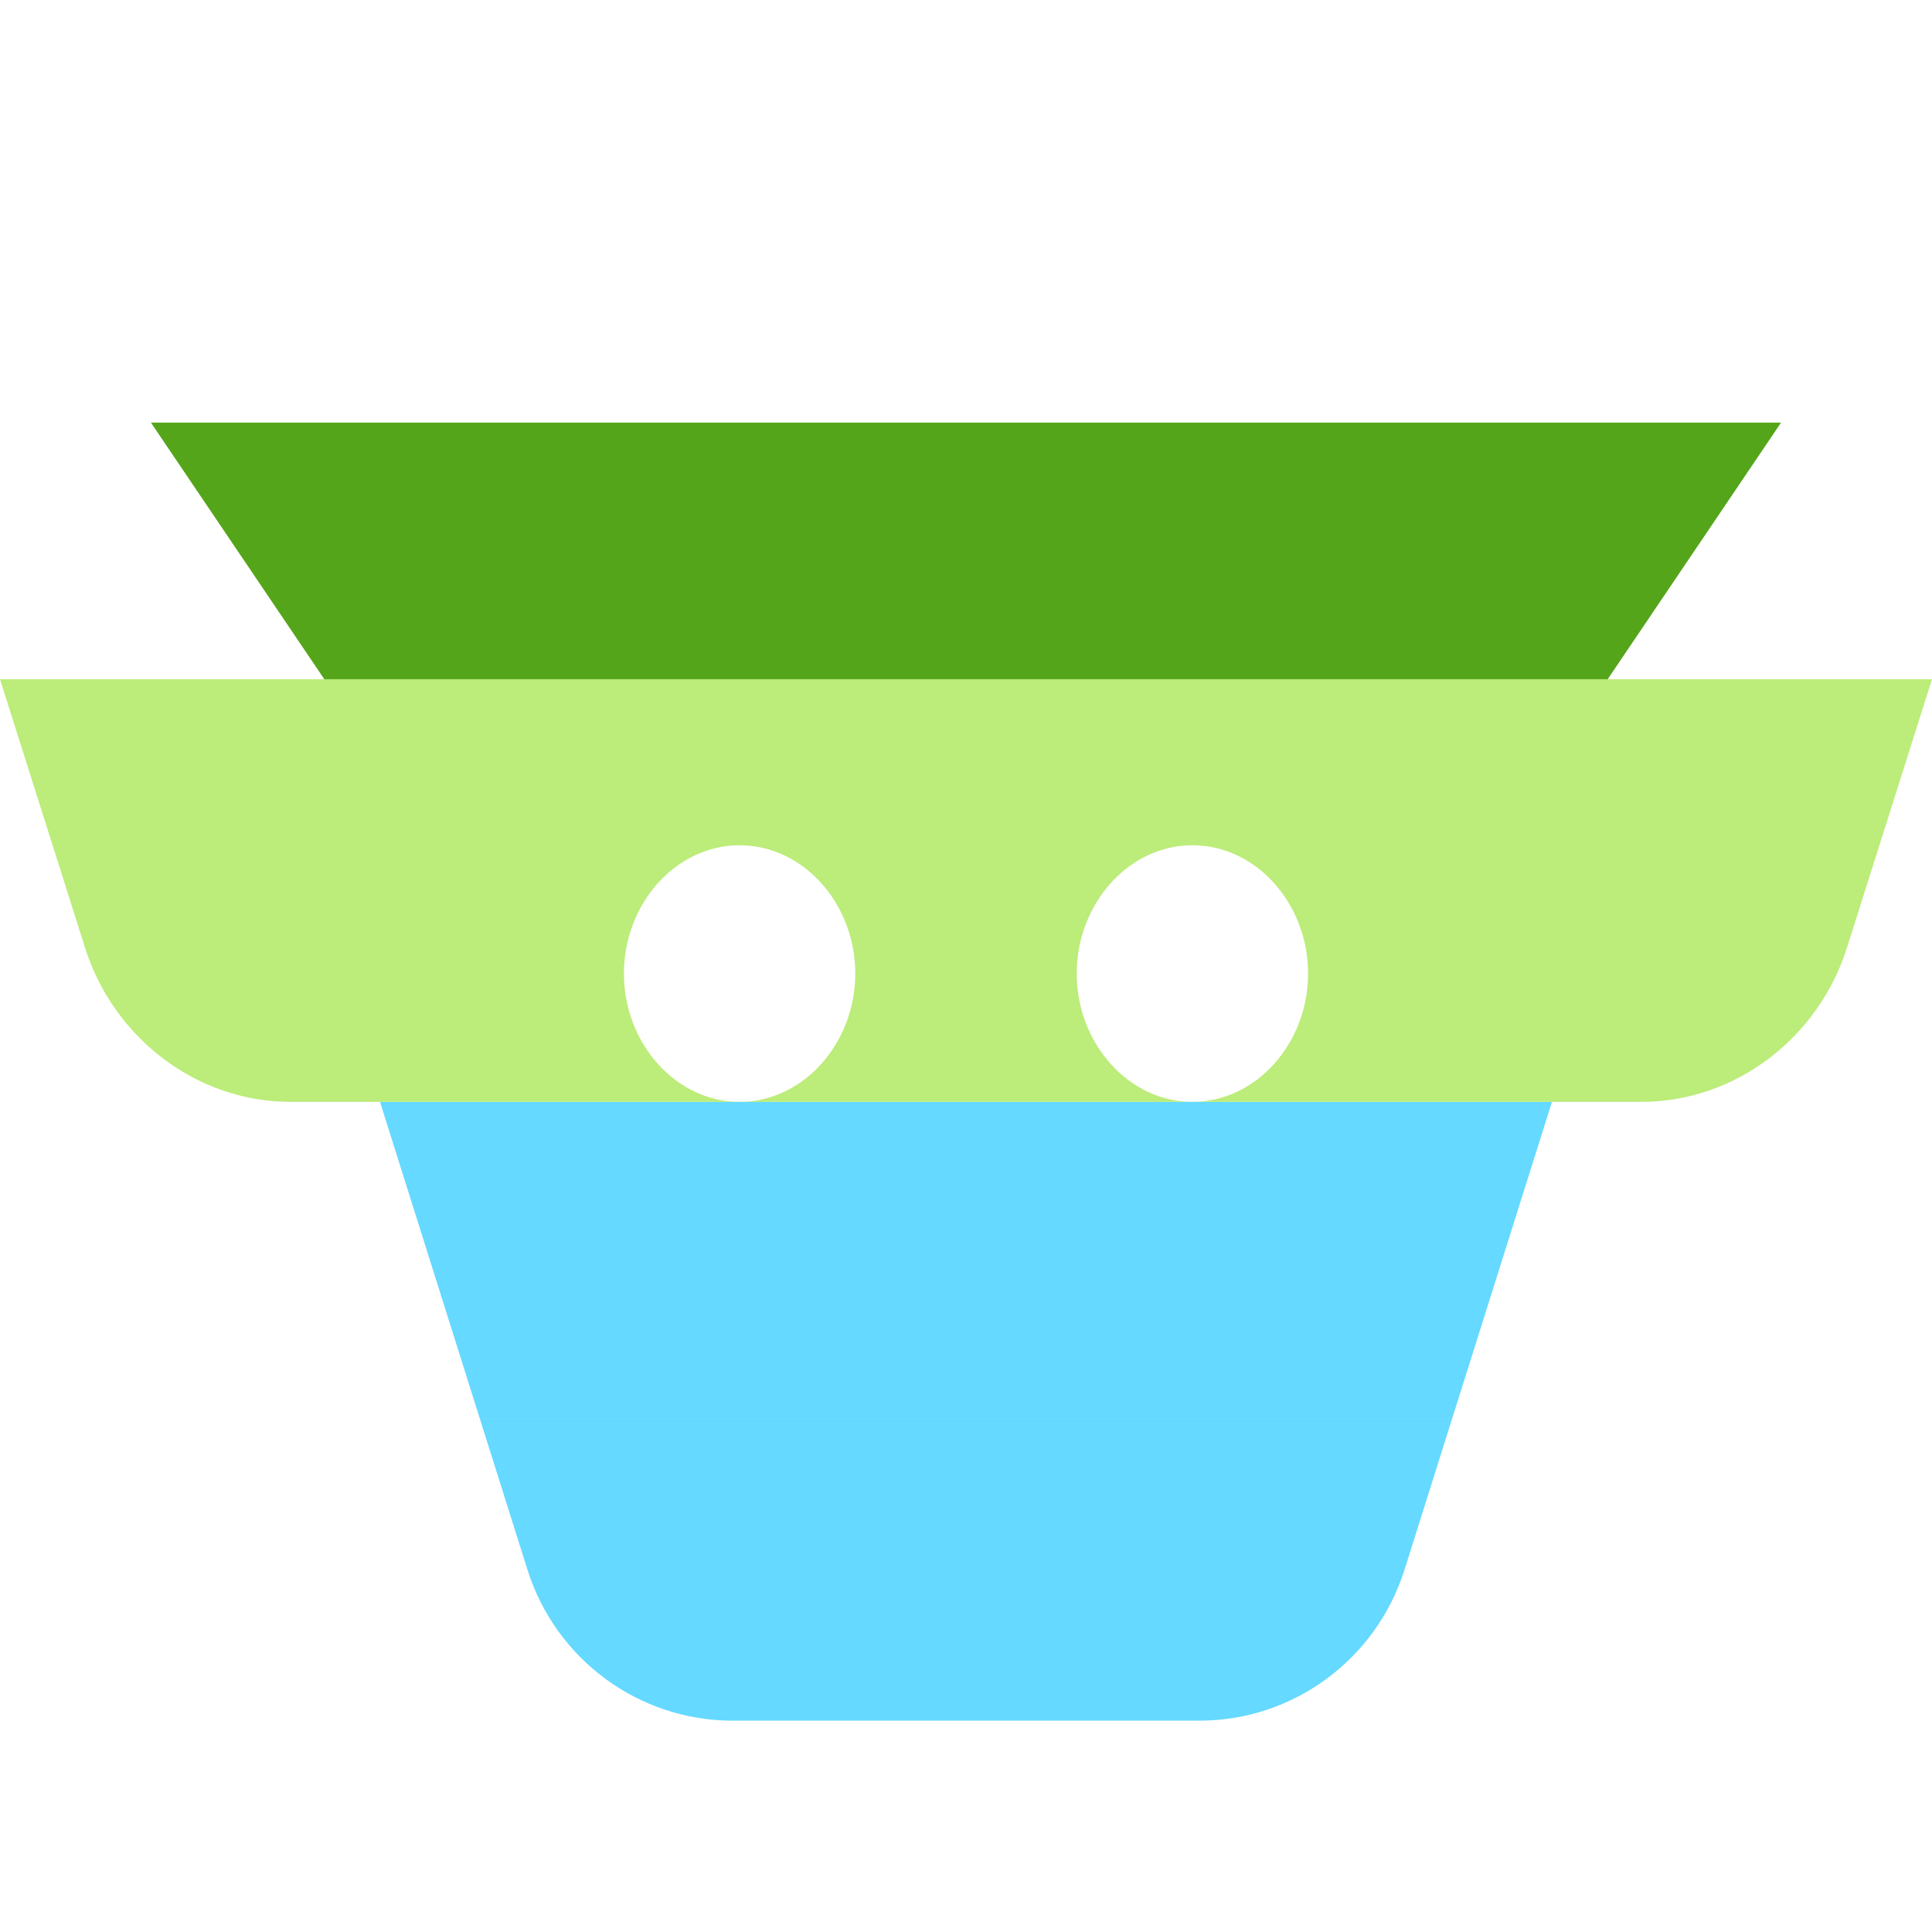
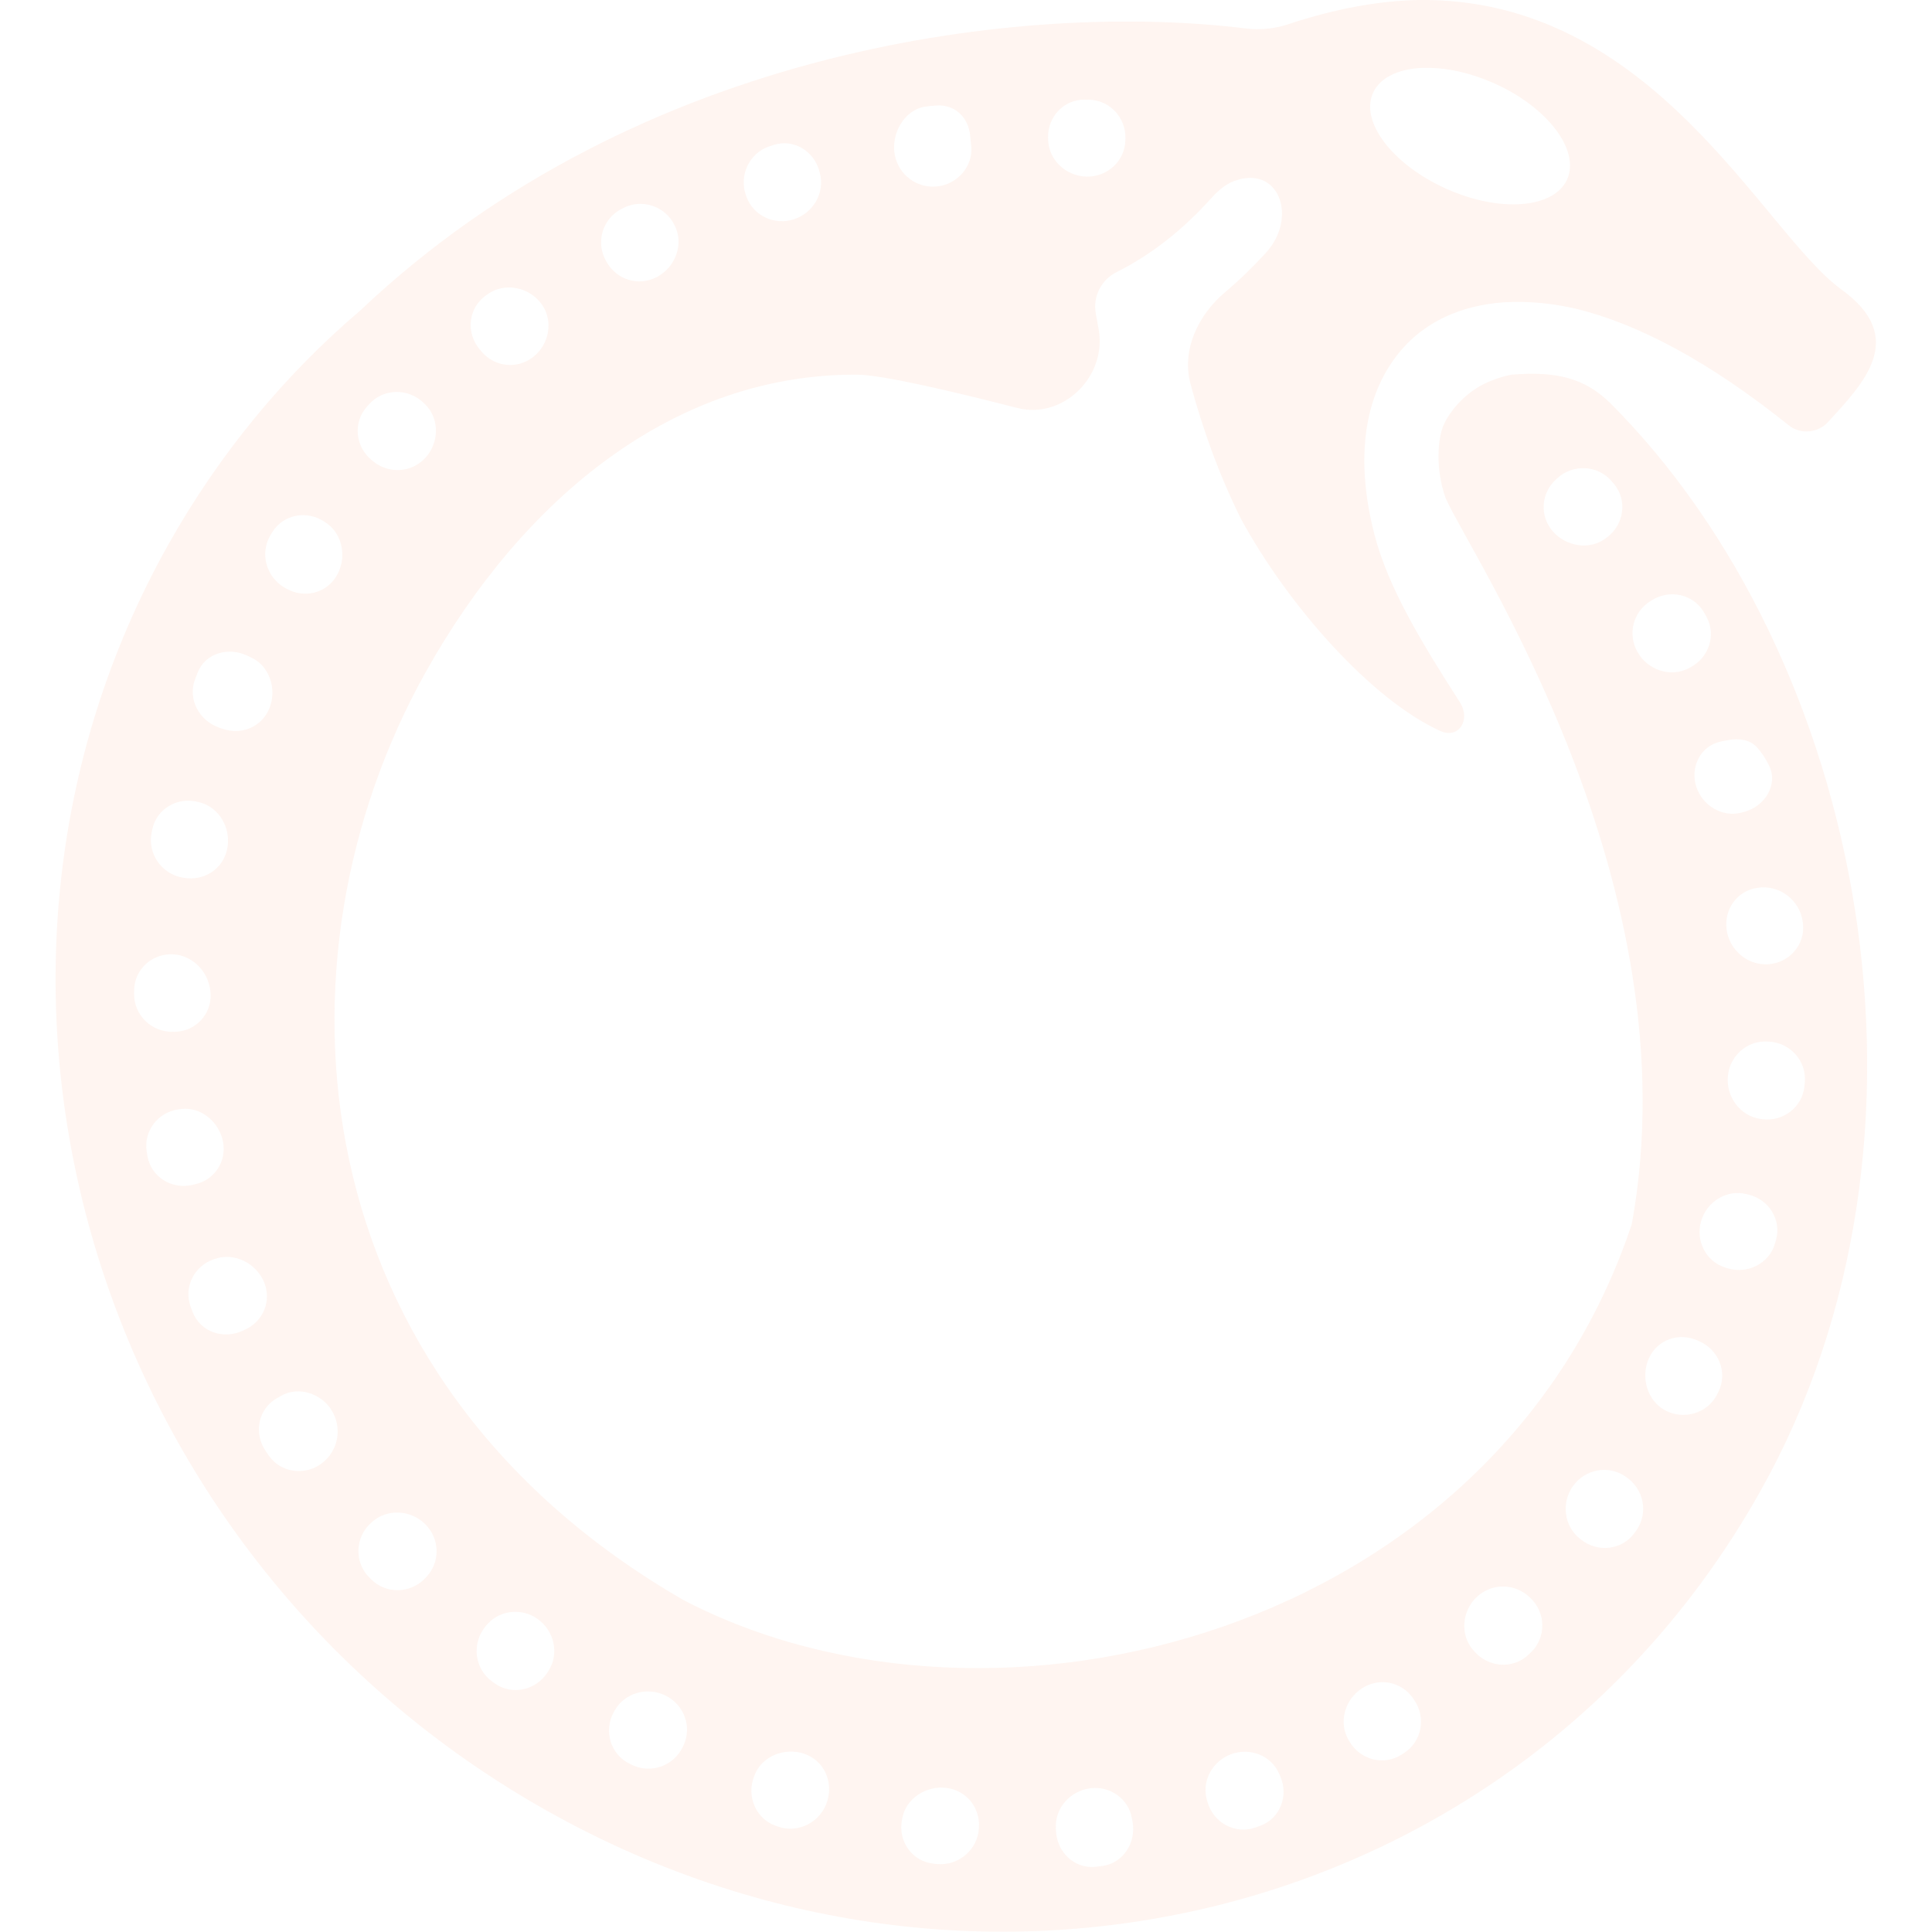
- <svg xmlns="http://www.w3.org/2000/svg" fill="none" height="64" viewBox="0 0 64 64" width="64">
-   <path d="m46.526 52c-.94 2.977-3.69 5-6.799 5h-15.455c-3.109-0-5.859-2.023-6.799-5l-1.576-5h32.205z" fill="#65d9ff" />
-   <path d="m51.411 36.5-3.309 10.5h-32.205l-3.309-10.5z" fill="#65d9ff" />
-   <path d="m64 22.5-2.819 8.9c-.94 2.977-3.69 5.099-6.799 5.1h-14.882c2.116 0 3.832-1.941 3.832-4.25s-1.716-4.25-3.832-4.25-3.832 1.941-3.832 4.25 1.716 4.25 3.832 4.25h-15c2.116 0 3.832-1.941 3.832-4.25s-1.716-4.25-3.832-4.25-3.832 1.941-3.832 4.25 1.716 4.25 3.832 4.25h-14.882c-3.108-0-5.859-2.123-6.799-5.1l-2.819-8.9z" fill="#bcec79" />
-   <path d="m53.257 22.5h-42.514l-5.743-8.5h54z" fill="#55a51a" />
+ <svg xmlns="http://www.w3.org/2000/svg" width="64" height="64" viewBox="0 0 730 730" fill="none">
+   <g transform="translate(21.0,0)" opacity="0.85">
+     <path d="M514.935 0.013C500.381 0.288 484.137 3.096 465.674 9.181C460.548 10.87 455.118 11.427 449.762 10.765C367.206 0.559 221.045 16.996 115.092 117.357C86.701 141.529 62.014 171.216 42.607 205.747C-48.758 368.716 11.529 581.06 178.373 679.966C344.935 778.716 552.904 726.372 644.154 563.404C719.31 429.81 683.219 248.06 587.279 152.154C577.719 142.935 567.283 140.184 550.219 141.56C550.219 141.56 541.219 142.993 534.219 148.56C527.219 154.126 524.719 160.06 524.719 160.06C522.219 165.06 521.219 177.06 525.248 188.247C534.5 209.56 619.058 333.935 595.56 462.561C543.902 617.466 354.721 665.811 237.219 604.561C90.938 520.186 79.25 362.466 139.719 254.185C176.75 187.779 234.125 141.247 302.719 141.56C312.095 141.56 339.114 147.895 363.297 154.126C380.822 158.641 397.406 142.067 394.092 124.275C393.725 122.308 393.368 120.332 393.015 118.345C391.893 112.006 395.115 105.704 400.873 102.826C414.083 96.221 425.902 86.835 436.672 74.896C439.085 72.222 441.881 69.691 445.252 68.425C462.249 62.044 469.552 82.135 457.309 95.539C452.45 100.858 447.333 105.822 441.94 110.376C431.692 119.028 425.373 132.199 428.861 145.149C433.272 161.529 439.453 179.051 447.904 196.06C465.87 229.081 497.236 264.355 523.137 276.17C530.226 279.404 534.829 271.922 530.617 265.367C516.018 242.648 503.519 221.967 498.373 202.154C491.342 175.122 493.529 150.279 507.904 132.935C518.529 120.013 535.248 113.607 554.31 114.076C560.717 114.232 567.279 115.013 574.154 116.576C597.844 122.276 624.833 136.591 654.877 160.697C659.302 164.248 665.881 163.646 669.713 159.461C683.227 144.701 699.959 127.616 674.779 109.388C645 87.83 603.842 -1.237 514.935 0.013ZM519.467 25.638C526.342 25.794 534.154 27.513 541.967 30.794C562.279 39.232 575.56 55.482 571.498 66.888C567.435 78.294 547.592 80.638 527.123 72.044C506.654 63.45 493.373 47.357 497.435 35.95C499.779 29.544 507.123 25.951 516.654 25.638H519.467ZM390.401 37.659C398.367 37.789 404.539 44.553 404.241 52.514L404.214 53.221C403.924 60.976 397.307 66.909 389.549 66.736C381.787 66.562 375.232 60.5 375.024 52.739L375.006 52.078C374.793 44.172 380.969 37.543 388.877 37.637C389.385 37.643 389.893 37.65 390.401 37.659ZM332.719 39.857C339.808 39.377 344.908 44.258 345.592 51.331L345.98 55.342C346.703 62.812 340.854 69.469 333.409 70.412C325.647 71.396 318.547 66.19 317.084 58.504C315.585 50.621 320.615 41.529 328.543 40.294C329.658 40.121 331.009 39.972 332.719 39.857ZM271.413 54.737C278.953 52.349 286.655 57.145 288.633 64.803L288.805 65.469C290.729 72.919 286.254 80.505 278.934 82.876C271.635 85.241 263.726 81.577 261.054 74.384L260.911 73.997C258.069 66.347 262.089 57.761 269.85 55.238C270.374 55.068 270.895 54.901 271.413 54.737ZM214.39 78.652C221.533 74.911 230.344 77.847 233.881 85.094L234.044 85.428C237.461 92.428 234.097 101.054 227.2 104.676C220.319 108.29 212.098 105.776 208.228 99.035L208.035 98.699C204.018 91.702 206.537 82.771 213.682 79.023C213.918 78.899 214.154 78.775 214.39 78.652ZM183.753 115.058C188.179 121.323 186.514 130.155 180.472 134.881C174.418 139.615 165.929 138.702 160.945 132.853L160.312 132.11C155.145 126.046 155.763 116.982 162.031 112.065C162.235 111.905 162.438 111.746 162.641 111.588C169.232 106.44 178.928 108.227 183.753 115.058ZM118.536 152.664C124.017 146.632 133.37 146.611 139.176 152.331L139.712 152.858C145.141 158.206 144.935 167.253 139.816 172.899C134.564 178.693 125.942 179.2 119.897 174.239L119.447 173.87C113.23 168.768 112.284 159.595 117.668 153.623C117.958 153.301 118.247 152.982 118.536 152.664ZM567.378 180.722C573.342 175.233 582.671 175.652 587.943 181.809C588.207 182.117 588.469 182.425 588.731 182.732C593.95 188.863 592.753 197.997 586.374 202.91L585.836 203.325C579.729 208.029 570.691 206.545 565.667 200.699C560.636 194.845 561.263 186.35 566.943 181.123L567.378 180.722ZM81.867 201.09C86.097 194.225 95.152 192.677 101.786 197.261L102.347 197.648C108.726 202.056 110.119 211.202 106.048 217.801C102.006 224.353 93.802 226.164 87.103 222.371L86.667 222.124C79.549 218.094 77.025 209.002 81.293 202.025C81.484 201.712 81.675 201.4 81.867 201.09ZM603.08 226.829C609.9 222.512 618.954 224.496 622.929 231.521C623.196 231.993 623.461 232.465 623.724 232.936C627.636 239.946 624.673 248.648 617.509 252.272L616.864 252.599C609.999 256.073 601.52 253.075 597.725 246.382C593.917 239.666 595.992 231.315 602.516 227.186L603.08 226.829ZM53.711 254.039C56.633 246.794 65.175 244.403 72.275 247.662L73.881 248.4C80.866 251.607 83.696 260.437 80.825 267.567C77.942 274.724 70.204 277.898 62.926 275.334L61.781 274.931C54.311 272.299 49.908 264.322 52.622 256.881C52.97 255.927 53.332 254.979 53.711 254.039ZM632.268 279.587C636.107 278.883 640.25 279.477 642.874 282.367C644.66 284.334 646.153 286.67 647.417 289.225C651.033 296.534 645.816 304.738 637.926 306.798L636.917 307.061C629.699 308.946 622.182 304.333 619.924 297.222C617.54 289.712 621.57 281.751 629.288 280.164C630.255 279.966 631.24 279.776 632.268 279.587ZM36.488 313.571C38.052 305.622 46.02 300.976 53.861 303.014L54.568 303.198C62.014 305.133 66.403 313.188 64.862 320.725C63.305 328.34 56.155 332.985 48.491 331.695L48.104 331.63C40.119 330.286 34.725 322.649 36.267 314.7C36.341 314.323 36.414 313.946 36.488 313.571ZM642.928 335.484C651.34 334.069 659.249 340.177 660.208 348.653C660.221 348.768 660.234 348.883 660.247 348.998C661.151 356.997 654.998 363.918 646.959 364.35C639.075 364.774 632.24 358.742 631.348 350.896C630.515 343.561 635.31 336.769 642.589 335.541C642.702 335.522 642.815 335.503 642.928 335.484ZM29.687 374.054C29.816 366.206 36.56 360.16 44.398 360.585C52.304 361.015 58.42 367.916 58.6 375.831C58.772 383.374 52.922 389.565 45.383 389.848L44.688 389.874C36.457 390.182 29.555 383.689 29.666 375.453C29.672 374.986 29.68 374.519 29.687 374.054ZM631.856 406.763C632.497 399.04 639.035 393.115 646.773 393.529L647.378 393.561C655.434 393.992 661.666 400.879 660.946 408.914C660.901 409.413 660.855 409.911 660.808 410.408C660.058 418.373 652.715 423.94 644.786 422.868L644.322 422.806C636.582 421.76 631.209 414.546 631.856 406.763ZM63.297 431.526C64.623 438.833 60.126 445.726 52.899 447.434L51.752 447.705C43.907 449.56 36.035 444.713 34.699 436.764C34.608 436.222 34.519 435.68 34.431 435.138C33.17 427.384 38.688 420.207 46.473 419.157L47.272 419.049C54.904 418.018 61.922 423.949 63.297 431.526ZM621.728 461.495C623.829 454.137 631.241 449.388 638.688 451.147L639.628 451.369C647.342 453.192 652.193 460.873 650.063 468.509C649.946 468.926 649.829 469.343 649.711 469.76C647.507 477.53 639.109 481.64 631.433 479.125C631.196 479.047 630.959 478.97 630.723 478.892C623.512 476.536 619.646 468.789 621.728 461.495ZM60.288 475.638C67.647 473.133 75.886 477.336 78.817 484.535C81.661 491.517 78.515 499.217 71.667 502.37L70.61 502.857C63.31 506.218 54.649 503.209 51.769 495.706C51.527 495.076 51.288 494.444 51.052 493.811C48.303 486.449 52.312 478.351 59.752 475.821C59.931 475.76 60.109 475.699 60.288 475.638ZM602.106 513.068C605.312 506.208 613.14 503.415 620.11 506.373L620.875 506.698C628.394 509.889 631.932 518.563 628.311 525.884C628.156 526.197 628.002 526.508 627.847 526.819C624.254 534.033 615.196 536.716 608.113 532.872C601.267 529.157 598.809 520.126 602.106 513.068ZM85.319 527.338C91.797 523.715 100.171 526.438 104.184 532.682C108.486 539.378 106.893 548.212 100.519 552.977C94.157 557.734 85.019 556.471 80.517 549.927C80.129 549.362 79.744 548.8 79.363 548.24C74.729 541.43 76.542 532.327 83.7 528.251C84.238 527.945 84.778 527.64 85.319 527.338ZM573.352 561.495C577.843 555.193 586.53 553.448 592.957 557.76L593.409 558.063C600.118 562.565 601.955 571.691 597.272 578.276C597.061 578.572 596.851 578.866 596.641 579.16C591.965 585.689 582.798 586.753 576.473 581.805L576.055 581.477C569.919 576.678 568.831 567.839 573.352 561.495ZM119.429 575.19C125.208 569.91 134.219 570.415 139.741 575.964C145.155 581.404 145.431 590.113 140.213 595.742L139.799 596.189C134.274 602.149 124.952 602.477 119.211 596.725C118.976 596.489 118.741 596.253 118.507 596.018C112.793 590.273 113.132 580.944 119.114 575.478L119.429 575.19ZM536.918 603.479C542.607 598.059 551.316 598.139 557.017 603.545L557.262 603.779C563.111 609.326 563.319 618.632 557.545 624.256C557.244 624.55 556.943 624.842 556.643 625.132C550.756 630.825 541.386 630.118 536.028 623.925L535.533 623.353C530.576 617.624 531.434 608.704 536.918 603.479ZM162.357 614.632C167.054 608.44 175.8 607.221 182.14 611.716C188.466 616.203 190.412 624.932 186.187 631.436L185.828 631.988C181.44 638.743 172.422 640.704 165.871 636.018C165.57 635.803 165.269 635.587 164.969 635.37C158.428 630.663 157.178 621.462 162.047 615.041L162.357 614.632ZM493.642 637.907C500.059 633.749 508.477 635.343 512.859 641.609L513.287 642.221C517.912 648.834 516.327 657.965 509.555 662.354C509.236 662.56 508.918 662.766 508.6 662.97C501.834 667.326 492.912 664.95 488.873 657.99L488.529 657.397C484.656 650.721 487.164 642.104 493.642 637.907ZM211.198 646.397C214.969 639.6 223.555 637.214 230.515 640.676C237.434 644.118 240.562 652.398 237.305 659.406L237.064 659.924C233.66 667.25 224.901 670.405 217.667 666.809C217.376 666.665 217.084 666.52 216.793 666.375C209.6 662.785 207.021 653.923 210.922 646.894L211.198 646.397ZM444.133 662.821C451.186 660.188 459.27 663.23 462.294 670.125L462.752 671.17C465.964 678.493 462.744 687.065 455.243 689.837C454.637 690.061 454.029 690.282 453.421 690.501C445.881 693.218 437.703 688.873 435.349 681.212L435.099 680.4C432.864 673.127 437.005 665.482 444.133 662.821ZM264.14 670.648C266.975 663.459 275.575 660.154 282.888 662.656C290.213 665.162 293.815 672.882 291.666 680.32C289.375 688.251 280.904 692.886 273.091 690.223C272.821 690.131 272.552 690.039 272.283 689.946C264.584 687.305 260.955 678.731 263.94 671.158C264.007 670.988 264.074 670.818 264.14 670.648ZM319.919 687.022C321.309 679.498 328.986 674.617 336.58 675.55C344.065 676.47 349.301 682.859 348.898 690.39L348.881 690.72C348.438 698.991 341.032 705.214 332.799 704.299C332.405 704.256 332.012 704.212 331.619 704.167C323.588 703.263 318.314 695.705 319.783 687.759L319.919 687.022ZM390.931 675.691C398.365 674.717 405.367 679.608 406.691 686.988L406.936 688.356C408.358 696.283 403.37 704.076 395.379 705.078C394.55 705.182 393.718 705.278 392.883 705.365C384.963 706.189 378.383 699.809 377.998 691.856L377.944 690.74C377.576 683.143 383.389 676.678 390.931 675.691Z" fill="#FFF3EE" />
+   </g>
</svg>
